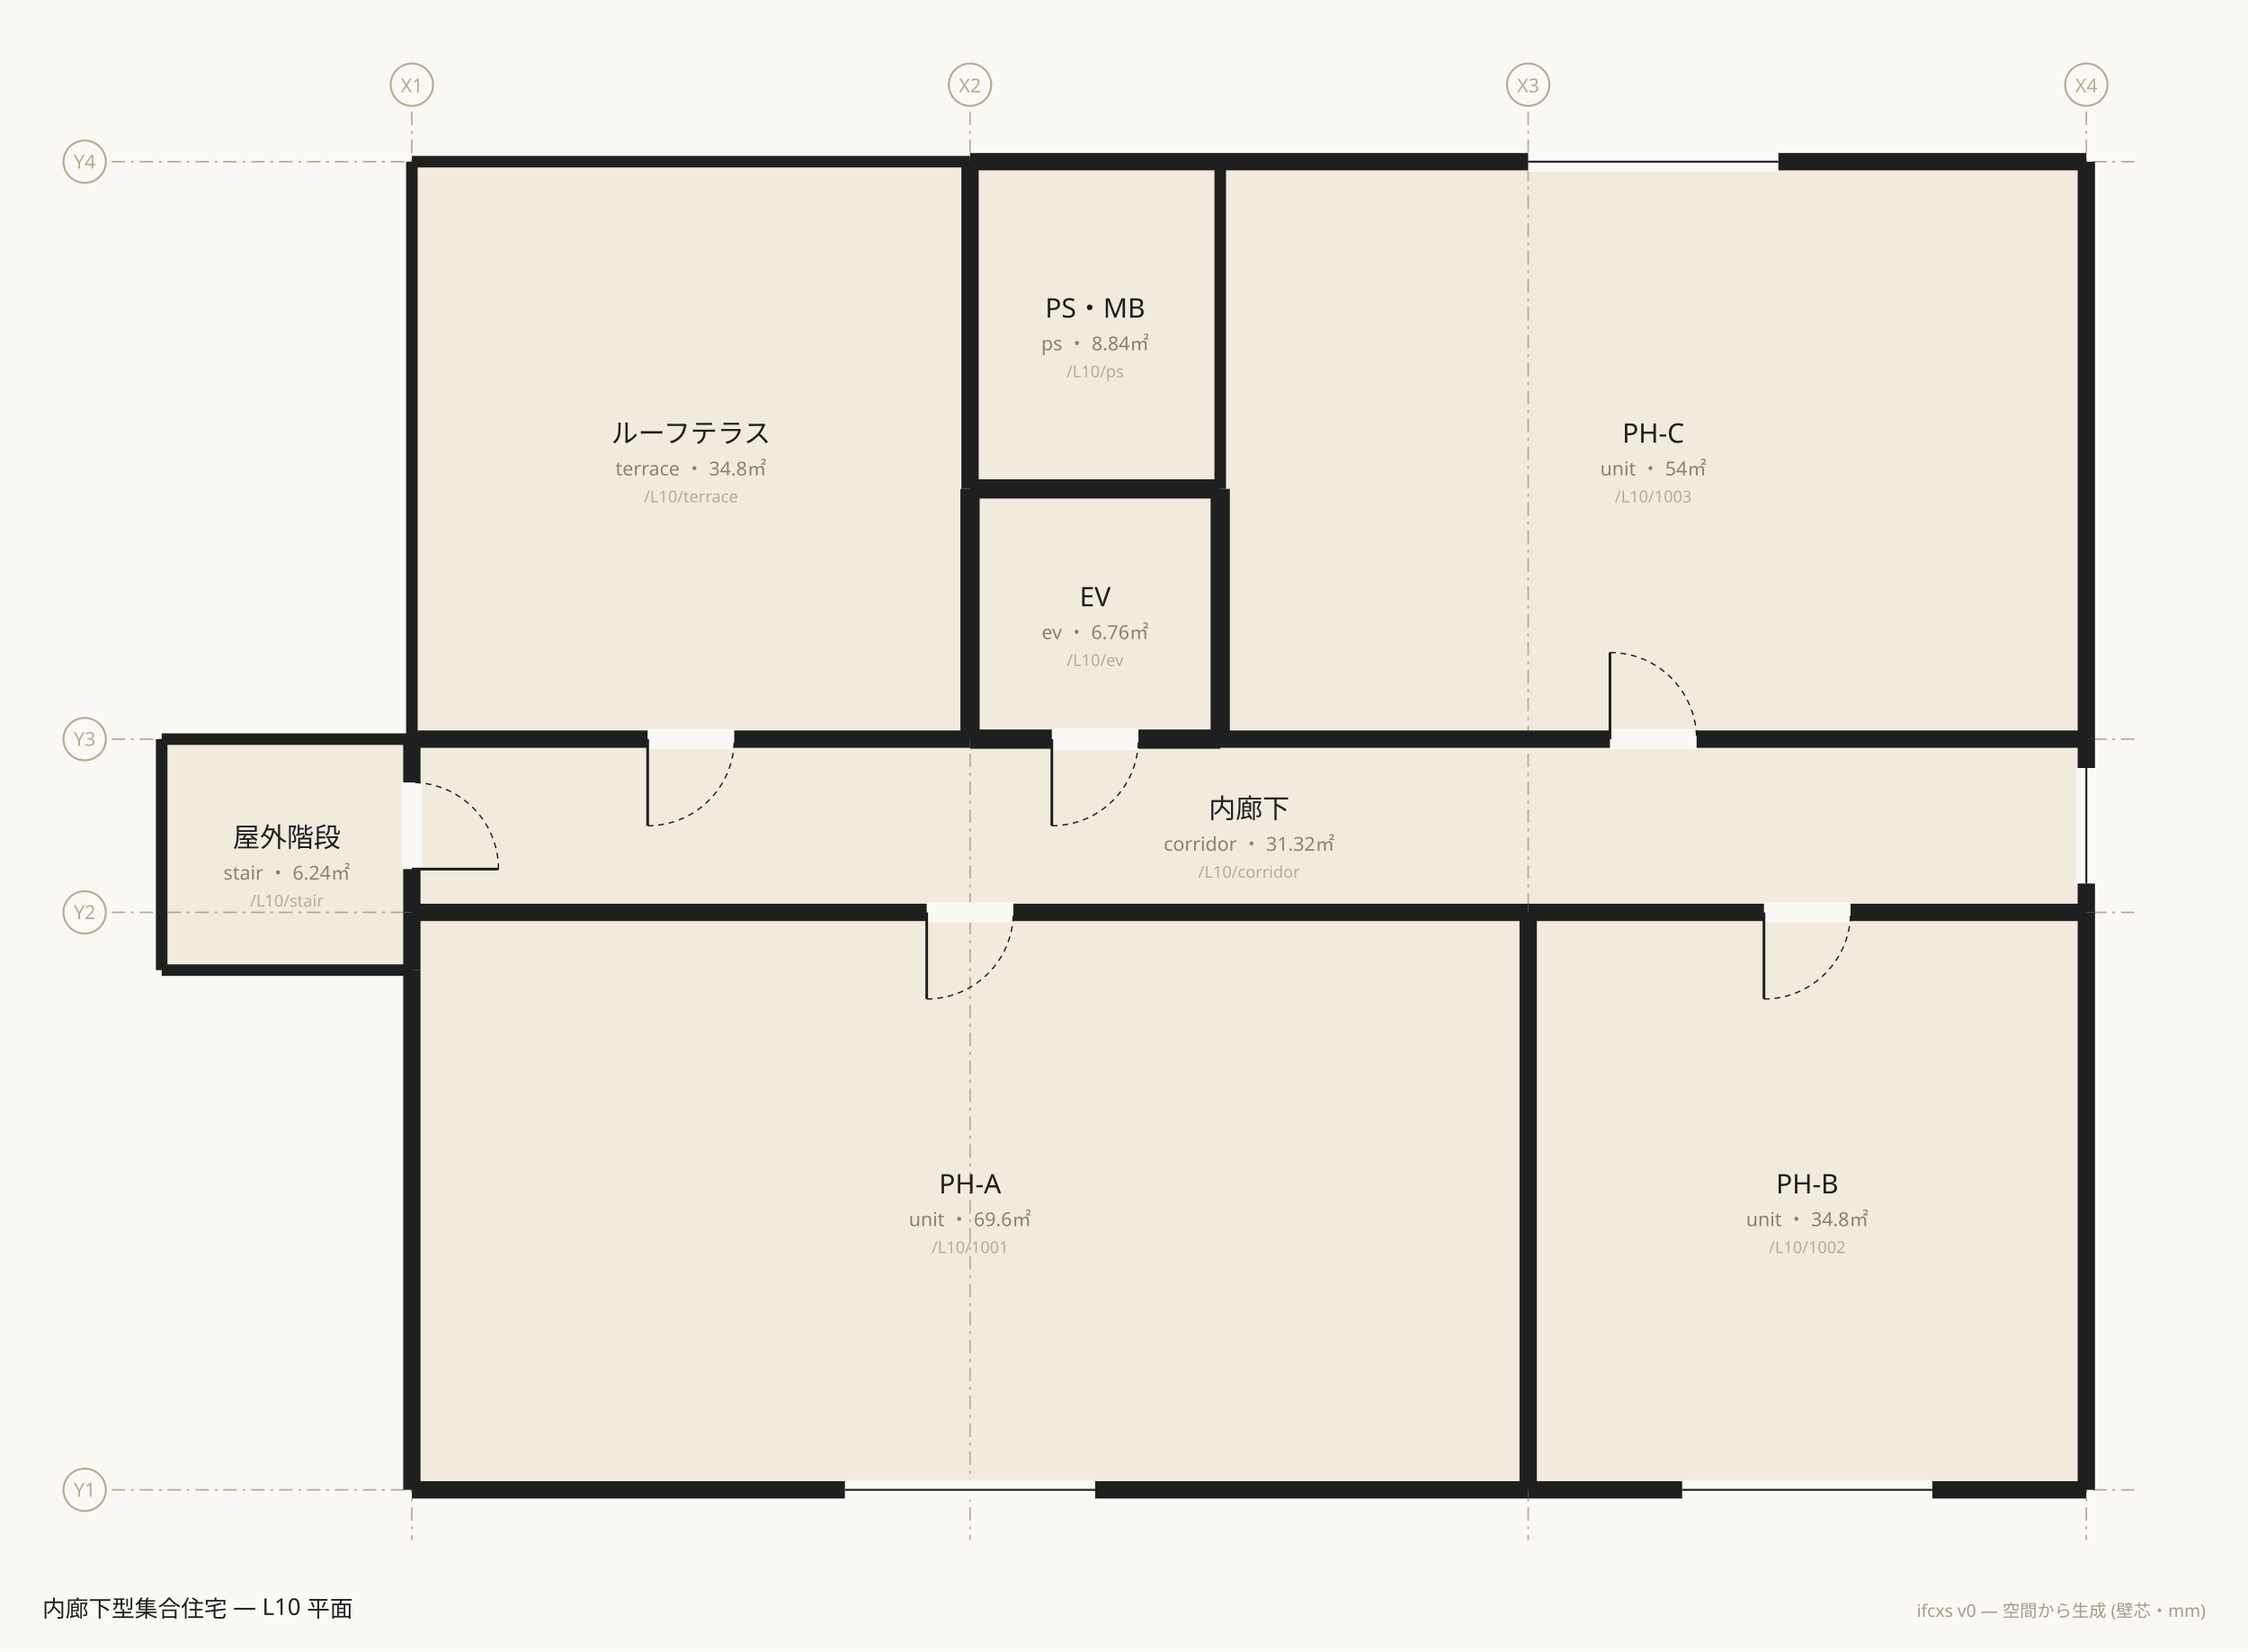
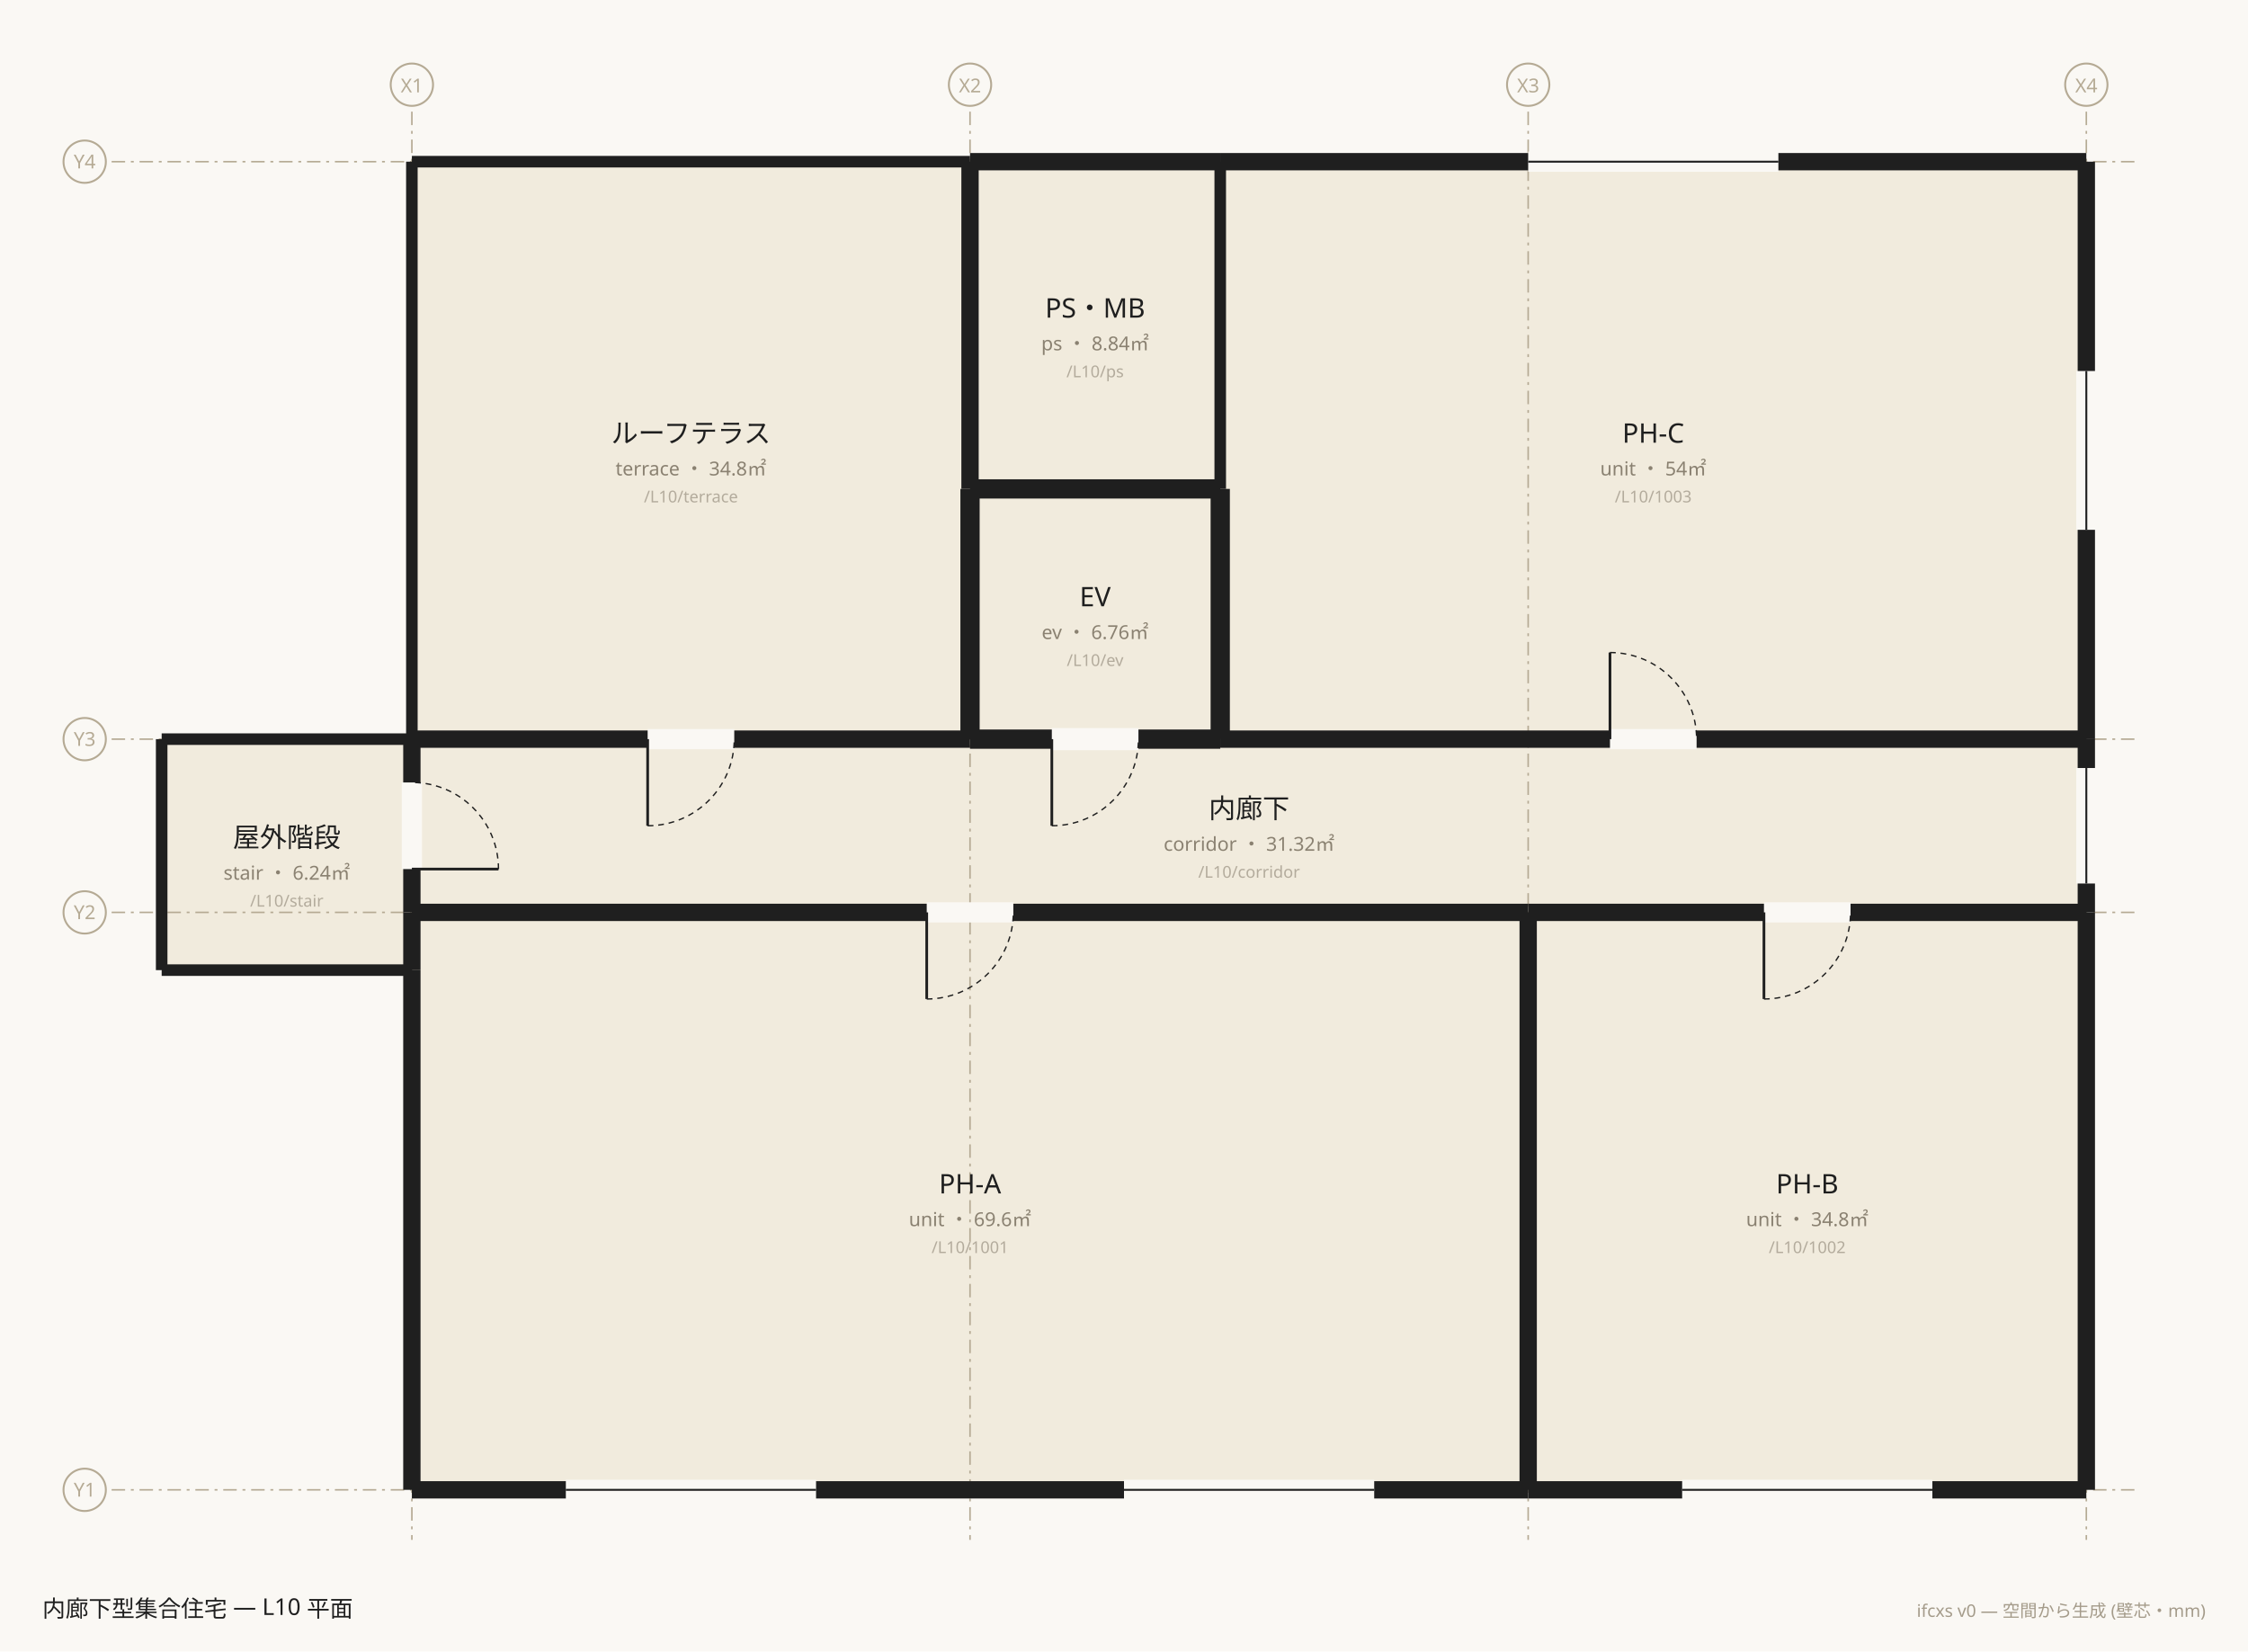
<svg xmlns="http://www.w3.org/2000/svg" width="1168" height="858" viewBox="0 0 1168 858" font-family="'Hiragino Sans','Noto Sans JP',sans-serif">
  <rect width="1168" height="858" fill="#faf8f4" />
  <rect x="214" y="474" width="580" height="300" fill="#f1ebdd" />
  <rect x="794" y="474" width="290" height="300" fill="#f1ebdd" />
  <rect x="214" y="384" width="870" height="90" fill="#f1ebdd" />
  <rect x="214" y="84" width="290" height="300" fill="#f1ebdd" />
  <rect x="634" y="84" width="450" height="300" fill="#f1ebdd" />
  <rect x="504" y="254" width="130" height="130" fill="#f1ebdd" />
  <rect x="504" y="84" width="130" height="170" fill="#f1ebdd" />
  <rect x="84" y="384" width="130" height="120" fill="#f1ebdd" />
  <line x1="214" y1="58" x2="214" y2="800" stroke="#b5aa94" stroke-width="0.8" stroke-dasharray="7 3 1.5 3" />
  <circle cx="214" cy="44" r="11" fill="none" stroke="#b5aa94" stroke-width="1" />
  <text x="214" y="48" text-anchor="middle" font-size="10" fill="#b5aa94">X1</text>
  <line x1="504" y1="58" x2="504" y2="800" stroke="#b5aa94" stroke-width="0.8" stroke-dasharray="7 3 1.5 3" />
  <circle cx="504" cy="44" r="11" fill="none" stroke="#b5aa94" stroke-width="1" />
  <text x="504" y="48" text-anchor="middle" font-size="10" fill="#b5aa94">X2</text>
  <line x1="794" y1="58" x2="794" y2="800" stroke="#b5aa94" stroke-width="0.8" stroke-dasharray="7 3 1.5 3" />
  <circle cx="794" cy="44" r="11" fill="none" stroke="#b5aa94" stroke-width="1" />
  <text x="794" y="48" text-anchor="middle" font-size="10" fill="#b5aa94">X3</text>
  <line x1="1084" y1="58" x2="1084" y2="800" stroke="#b5aa94" stroke-width="0.8" stroke-dasharray="7 3 1.5 3" />
  <circle cx="1084" cy="44" r="11" fill="none" stroke="#b5aa94" stroke-width="1" />
  <text x="1084" y="48" text-anchor="middle" font-size="10" fill="#b5aa94">X4</text>
  <line x1="58" y1="774" x2="1110" y2="774" stroke="#b5aa94" stroke-width="0.8" stroke-dasharray="7 3 1.5 3" />
  <circle cx="44" cy="774" r="11" fill="none" stroke="#b5aa94" stroke-width="1" />
  <text x="44" y="777.5" text-anchor="middle" font-size="10" fill="#b5aa94">Y1</text>
  <line x1="58" y1="474" x2="1110" y2="474" stroke="#b5aa94" stroke-width="0.8" stroke-dasharray="7 3 1.5 3" />
  <circle cx="44" cy="474" r="11" fill="none" stroke="#b5aa94" stroke-width="1" />
  <text x="44" y="477.5" text-anchor="middle" font-size="10" fill="#b5aa94">Y2</text>
  <line x1="58" y1="384" x2="1110" y2="384" stroke="#b5aa94" stroke-width="0.8" stroke-dasharray="7 3 1.5 3" />
  <circle cx="44" cy="384" r="11" fill="none" stroke="#b5aa94" stroke-width="1" />
  <text x="44" y="387.5" text-anchor="middle" font-size="10" fill="#b5aa94">Y3</text>
  <line x1="58" y1="84" x2="1110" y2="84" stroke="#b5aa94" stroke-width="0.8" stroke-dasharray="7 3 1.5 3" />
  <circle cx="44" cy="84" r="11" fill="none" stroke="#b5aa94" stroke-width="1" />
  <text x="44" y="87.5" text-anchor="middle" font-size="10" fill="#b5aa94">Y4</text>
  <rect x="789.5" y="474" width="9" height="300" fill="#1f1f1f" />
  <rect x="214" y="469.5" width="580" height="9" fill="#1f1f1f" />
  <rect x="794" y="469.5" width="290" height="9" fill="#1f1f1f" />
  <rect x="634" y="379.5" width="450" height="9" fill="#1f1f1f" />
  <rect x="214" y="379.5" width="290" height="9" fill="#1f1f1f" />
  <rect x="504" y="379" width="130" height="10" fill="#1f1f1f" />
  <rect x="209.5" y="384" width="9" height="90" fill="#1f1f1f" />
  <rect x="209.5" y="474" width="9" height="30" fill="#1f1f1f" />
  <rect x="499" y="254" width="10" height="130" fill="#1f1f1f" />
  <rect x="499.5" y="84" width="9" height="170" fill="#1f1f1f" />
  <rect x="629" y="254" width="10" height="130" fill="#1f1f1f" />
  <rect x="631" y="84" width="6" height="170" fill="#1f1f1f" />
  <rect x="504" y="249" width="130" height="10" fill="#1f1f1f" />
  <rect x="214" y="769.5" width="580" height="9" fill="#1f1f1f" />
  <rect x="209.5" y="504" width="9" height="270" fill="#1f1f1f" />
  <rect x="1079.5" y="474" width="9" height="300" fill="#1f1f1f" />
  <rect x="794" y="769.5" width="290" height="9" fill="#1f1f1f" />
  <rect x="634" y="79.5" width="450" height="9" fill="#1f1f1f" />
  <rect x="1079.5" y="84" width="9" height="300" fill="#1f1f1f" />
  <rect x="214" y="81" width="290" height="6" fill="#1f1f1f" />
  <rect x="211" y="84" width="6" height="300" fill="#1f1f1f" />
  <rect x="1079.5" y="384" width="9" height="90" fill="#1f1f1f" />
  <rect x="504" y="79.5" width="130" height="9" fill="#1f1f1f" />
  <rect x="84" y="381" width="130" height="6" fill="#1f1f1f" />
  <rect x="84" y="501" width="130" height="6" fill="#1f1f1f" />
  <rect x="81" y="384" width="6" height="120" fill="#1f1f1f" />
  <rect x="481.5" y="468.75" width="45" height="10.5" fill="#faf8f4" />
  <line x1="481.5" y1="474" x2="481.5" y2="519" stroke="#1f1f1f" stroke-width="1.4" />
  <path d="M 481.5 519 A 45 45 0 0 0 526.5 474" fill="none" stroke="#1f1f1f" stroke-width="0.7" stroke-dasharray="3 2.5" />
  <rect x="916.5" y="468.75" width="45" height="10.5" fill="#faf8f4" />
  <line x1="916.5" y1="474" x2="916.5" y2="519" stroke="#1f1f1f" stroke-width="1.4" />
  <path d="M 916.5 519 A 45 45 0 0 0 961.5 474" fill="none" stroke="#1f1f1f" stroke-width="0.7" stroke-dasharray="3 2.5" />
  <rect x="836.5" y="378.75" width="45" height="10.5" fill="#faf8f4" />
  <line x1="836.5" y1="384" x2="836.5" y2="339" stroke="#1f1f1f" stroke-width="1.4" />
  <path d="M 836.5 339 A 45 45 0 0 1 881.5 384" fill="none" stroke="#1f1f1f" stroke-width="0.7" stroke-dasharray="3 2.5" />
  <rect x="336.5" y="378.75" width="45" height="10.5" fill="#faf8f4" />
  <line x1="336.5" y1="384" x2="336.5" y2="429" stroke="#1f1f1f" stroke-width="1.4" />
  <path d="M 336.5 429 A 45 45 0 0 0 381.5 384" fill="none" stroke="#1f1f1f" stroke-width="0.7" stroke-dasharray="3 2.5" />
  <rect x="546.5" y="378.25" width="45" height="11.5" fill="#faf8f4" />
  <line x1="546.5" y1="384" x2="546.5" y2="429" stroke="#1f1f1f" stroke-width="1.4" />
  <path d="M 546.5 429 A 45 45 0 0 0 591.5 384" fill="none" stroke="#1f1f1f" stroke-width="0.7" stroke-dasharray="3 2.5" />
  <rect x="208.75" y="406.5" width="10.5" height="45" fill="#faf8f4" />
  <line x1="214" y1="451.5" x2="259" y2="451.5" stroke="#1f1f1f" stroke-width="1.4" />
  <path d="M 259 451.5 A 45 45 0 0 0 214 406.5" fill="none" stroke="#1f1f1f" stroke-width="0.7" stroke-dasharray="3 2.5" />
-   <rect x="439" y="768.75" width="130" height="10.5" fill="#faf8f4" />
-   <line x1="439" y1="774" x2="569" y2="774" stroke="#1f1f1f" stroke-width="1" />
+   <rect x="294" y="768.75" width="130" height="10.5" fill="#faf8f4" />
+   <line x1="294" y1="774" x2="424" y2="774" stroke="#1f1f1f" stroke-width="1" />
+   <rect x="584" y="768.75" width="130" height="10.5" fill="#faf8f4" />
+   <line x1="584" y1="774" x2="714" y2="774" stroke="#1f1f1f" stroke-width="1" />
  <rect x="874" y="768.75" width="130" height="10.5" fill="#faf8f4" />
  <line x1="874" y1="774" x2="1004" y2="774" stroke="#1f1f1f" stroke-width="1" />
  <rect x="794" y="78.75" width="130" height="10.5" fill="#faf8f4" />
  <line x1="794" y1="84" x2="924" y2="84" stroke="#1f1f1f" stroke-width="1" />
+   <rect x="1078.75" y="192.75" width="10.5" height="82.5" fill="#faf8f4" />
+   <line x1="1084" y1="192.75" x2="1084" y2="275.25" stroke="#1f1f1f" stroke-width="1" />
  <rect x="1078.75" y="399" width="10.5" height="60" fill="#faf8f4" />
  <line x1="1084" y1="399" x2="1084" y2="459" stroke="#1f1f1f" stroke-width="1" />
  <text x="504" y="620" text-anchor="middle" font-size="14" fill="#1f1f1f">PH-A</text>
  <text x="504" y="637" text-anchor="middle" font-size="10" fill="#8a8171">unit ・ 69.6㎡</text>
  <text x="504" y="651" text-anchor="middle" font-size="8.5" fill="#b3ab9c">/L10/1001</text>
  <text x="939" y="620" text-anchor="middle" font-size="14" fill="#1f1f1f">PH-B</text>
  <text x="939" y="637" text-anchor="middle" font-size="10" fill="#8a8171">unit ・ 34.8㎡</text>
  <text x="939" y="651" text-anchor="middle" font-size="8.5" fill="#b3ab9c">/L10/1002</text>
  <text x="649" y="425" text-anchor="middle" font-size="14" fill="#1f1f1f">内廊下</text>
  <text x="649" y="442" text-anchor="middle" font-size="10" fill="#8a8171">corridor ・ 31.32㎡</text>
  <text x="649" y="456" text-anchor="middle" font-size="8.5" fill="#b3ab9c">/L10/corridor</text>
  <text x="359" y="230" text-anchor="middle" font-size="14" fill="#1f1f1f">ルーフテラス</text>
  <text x="359" y="247" text-anchor="middle" font-size="10" fill="#8a8171">terrace ・ 34.8㎡</text>
  <text x="359" y="261" text-anchor="middle" font-size="8.5" fill="#b3ab9c">/L10/terrace</text>
  <text x="859" y="230" text-anchor="middle" font-size="14" fill="#1f1f1f">PH-C</text>
  <text x="859" y="247" text-anchor="middle" font-size="10" fill="#8a8171">unit ・ 54㎡</text>
  <text x="859" y="261" text-anchor="middle" font-size="8.5" fill="#b3ab9c">/L10/1003</text>
  <text x="569" y="315" text-anchor="middle" font-size="14" fill="#1f1f1f">EV</text>
  <text x="569" y="332" text-anchor="middle" font-size="10" fill="#8a8171">ev ・ 6.76㎡</text>
  <text x="569" y="346" text-anchor="middle" font-size="8.5" fill="#b3ab9c">/L10/ev</text>
  <text x="569" y="165" text-anchor="middle" font-size="14" fill="#1f1f1f">PS・MB</text>
  <text x="569" y="182" text-anchor="middle" font-size="10" fill="#8a8171">ps ・ 8.84㎡</text>
  <text x="569" y="196" text-anchor="middle" font-size="8.5" fill="#b3ab9c">/L10/ps</text>
  <text x="149" y="440" text-anchor="middle" font-size="14" fill="#1f1f1f">屋外階段</text>
  <text x="149" y="457" text-anchor="middle" font-size="10" fill="#8a8171">stair ・ 6.24㎡</text>
  <text x="149" y="471" text-anchor="middle" font-size="8.5" fill="#b3ab9c">/L10/stair</text>
  <text x="22" y="840" font-size="12" fill="#1f1f1f">内廊下型集合住宅 — L10 平面</text>
  <text x="1146" y="840" text-anchor="end" font-size="9" fill="#a49b8a">ifcxs v0 — 空間から生成 (壁芯・mm)</text>
</svg>
